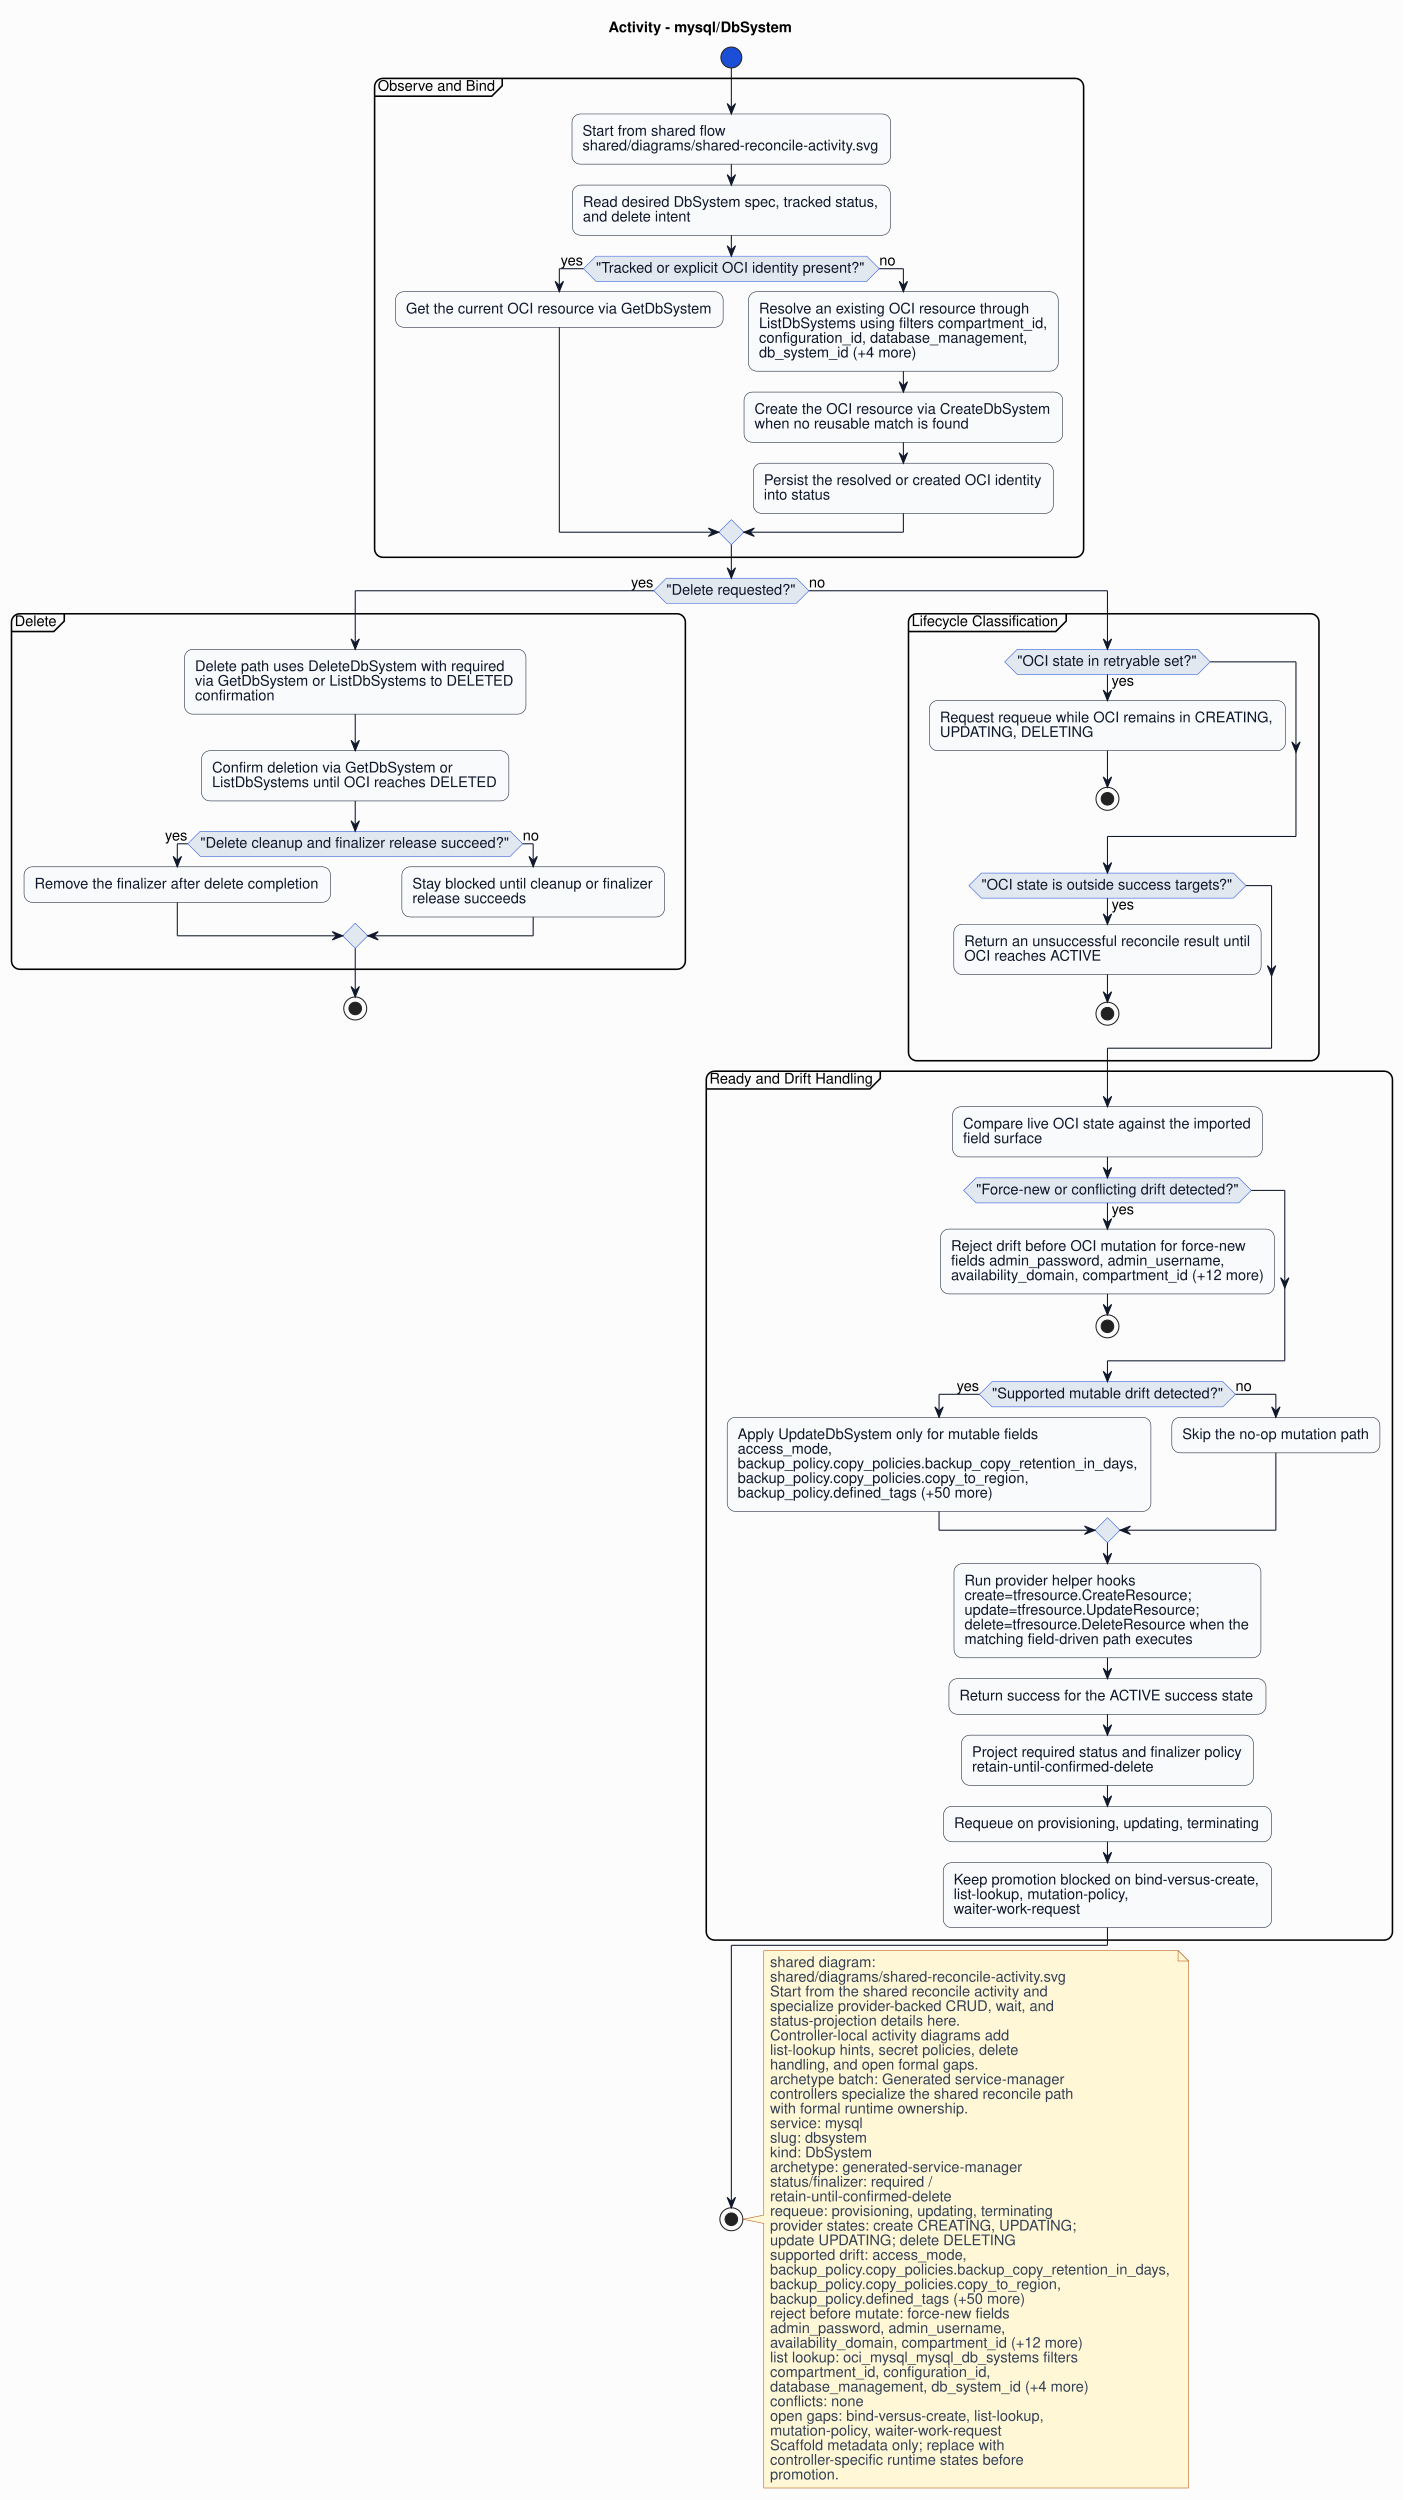
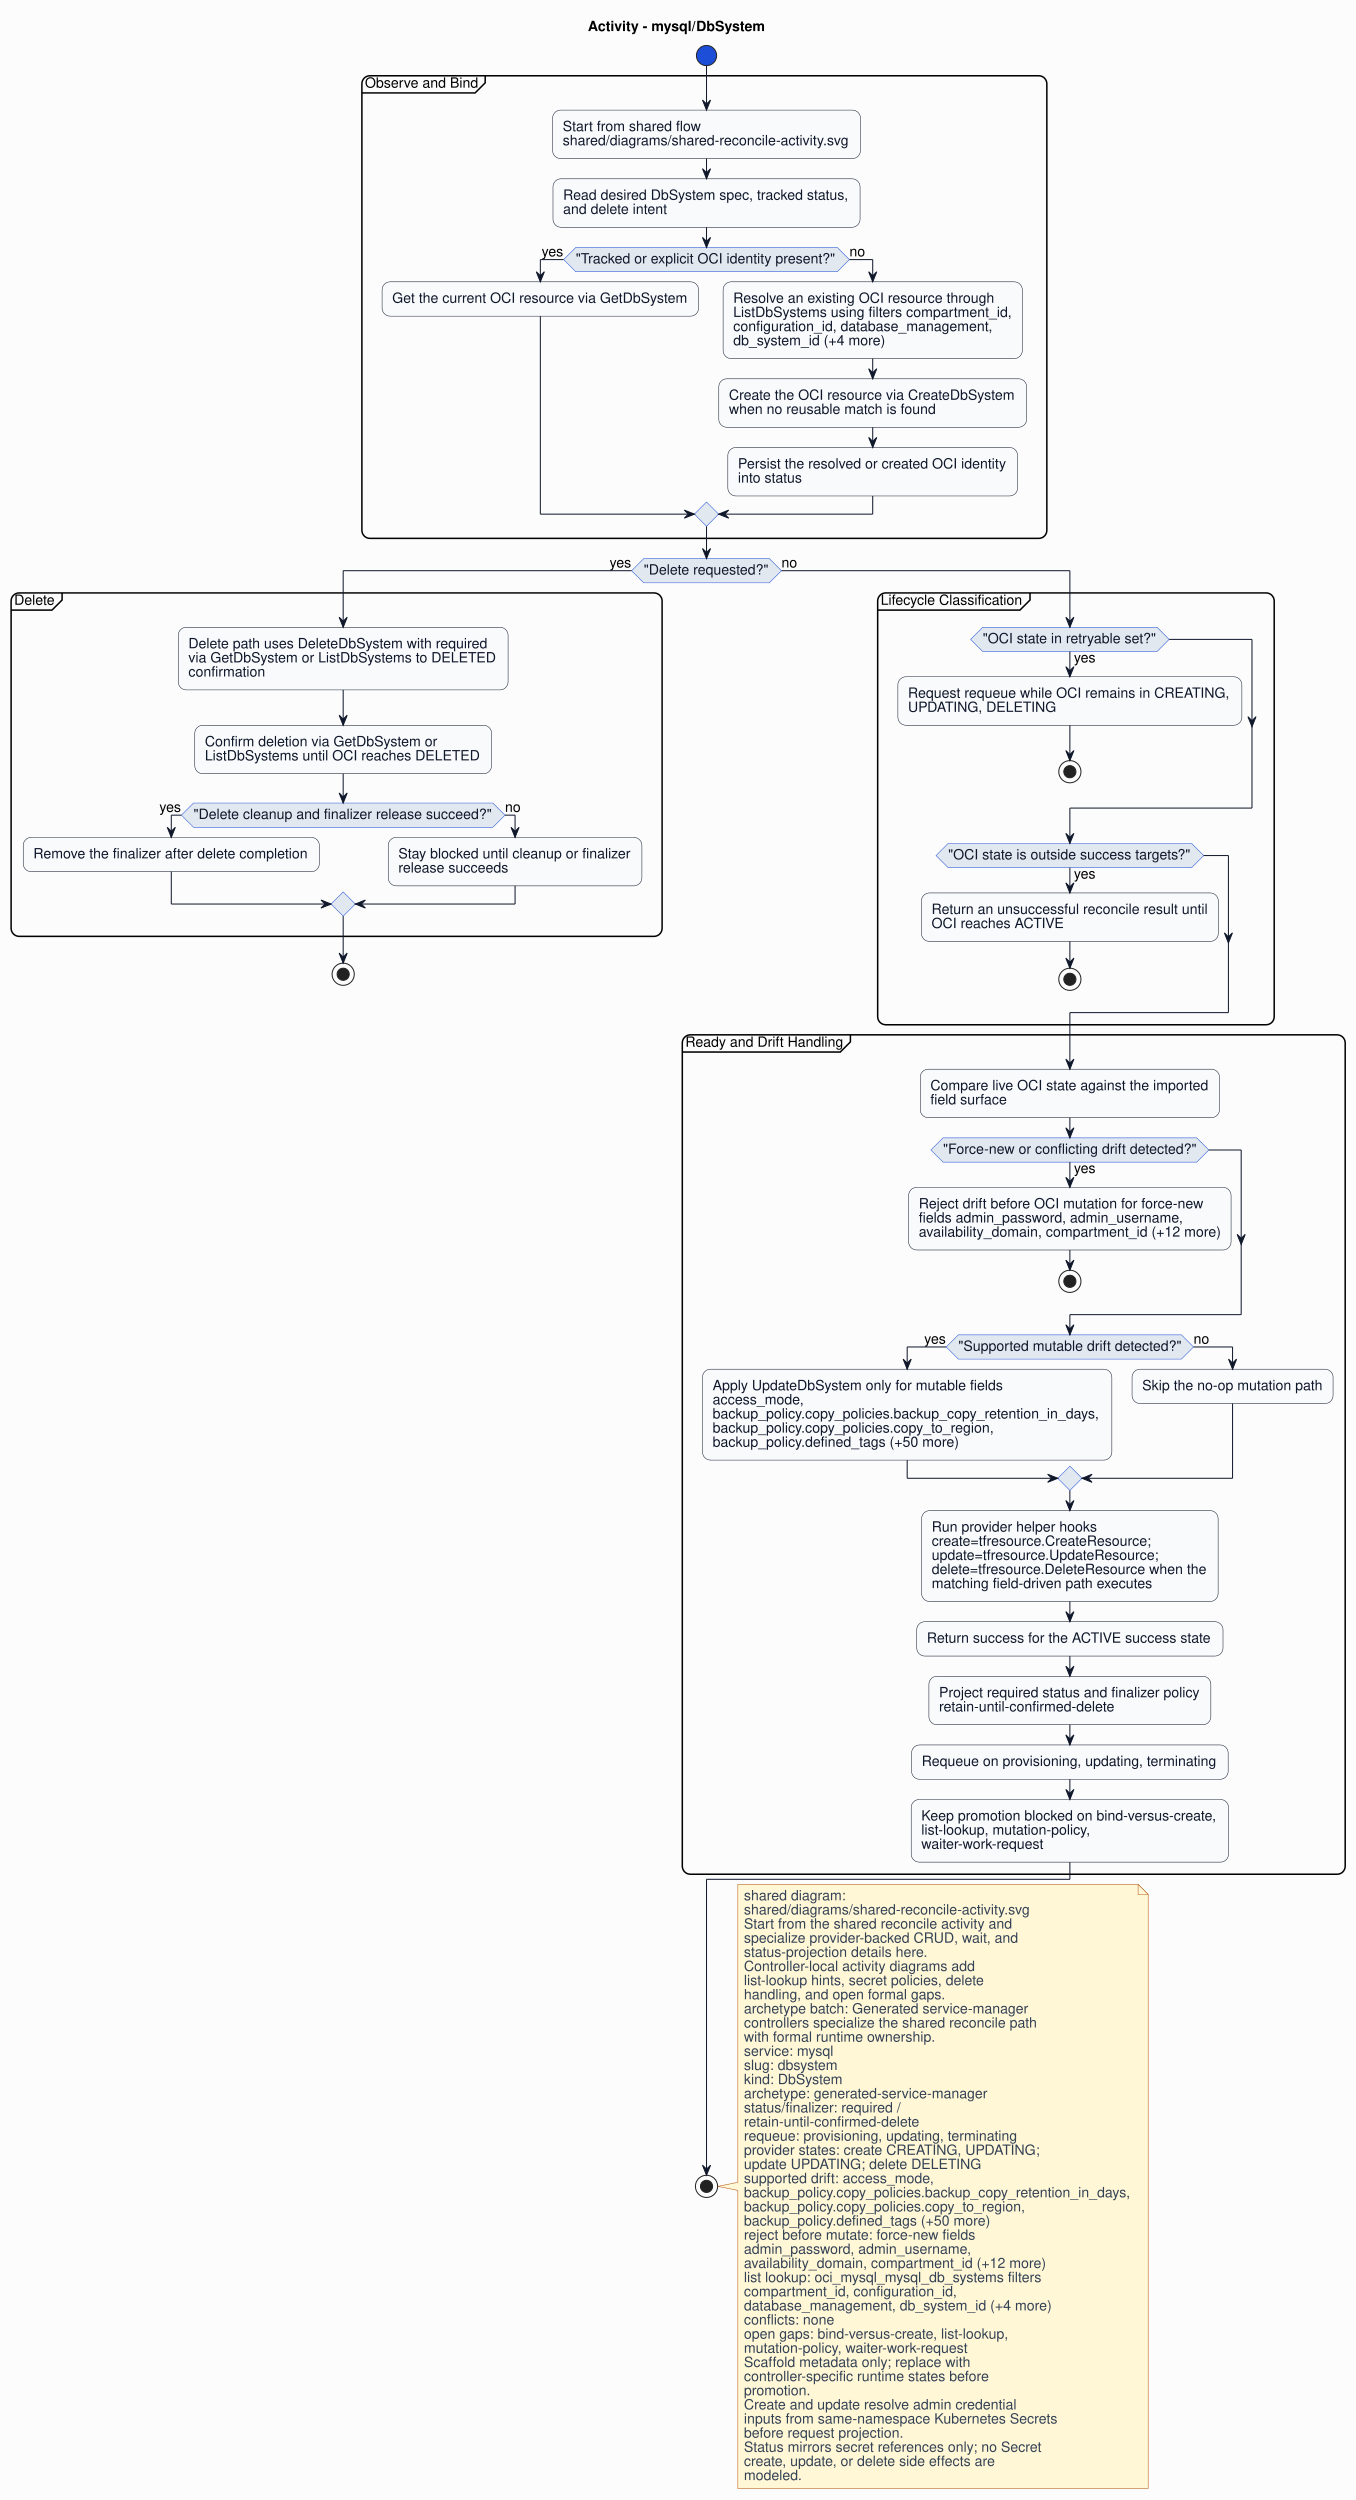
- <svg xmlns="http://www.w3.org/2000/svg" contentStyleType="text/css" data-diagram-type="ACTIVITY" height="2391px" preserveAspectRatio="none" style="width:1342px;height:2391px;background:#FCFCFD;" version="1.1" viewBox="0 0 1342 2391" width="1342px" zoomAndPan="magnify">
+ <svg xmlns="http://www.w3.org/2000/svg" contentStyleType="text/css" data-diagram-type="ACTIVITY" height="2475px" preserveAspectRatio="none" style="width:1342px;height:2475px;background:#FCFCFD;" version="1.1" viewBox="0 0 1342 2475" width="1342px" zoomAndPan="magnify">
  <defs />
  <g>
-     <rect fill="#FCFCFD" height="2391" style="stroke:none;stroke-width:1;" width="1342" x="0" y="0" />
+     <rect fill="#FCFCFD" height="2475" style="stroke:none;stroke-width:1;" width="1342" x="0" y="0" />
    <g class="title" data-source-line="10">
      <text fill="#000000" font-family="Helvetica" font-size="14" font-weight="bold" lengthAdjust="spacing" textLength="175.834" x="581.953" y="30.78">Activity - mysql/DbSystem</text>
    </g>
    <ellipse cx="699.458" cy="55" fill="#1D4ED8" rx="10" ry="10" style="stroke:#222222;stroke-width:1;" />
    <rect fill="none" height="458" rx="8" ry="8" style="stroke:#000000;stroke-width:1.5;" width="678.108" x="358.266" y="75" />
    <path d="M480.335,75 L480.335,82 L470.335,92 L358.266,92" fill="none" style="stroke:#000000;stroke-width:1.5;" />
    <text fill="#000000" font-family="Helvetica" font-size="14" lengthAdjust="spacing" textLength="112.068" x="361.266" y="86.78">Observe and Bind</text>
    <rect fill="#F8FAFC" height="48" rx="8" ry="8" style="stroke:#0F172A;stroke-width:0.5;" width="304.785" x="547.066" y="109" />
    <text fill="#0F172A" font-family="Helvetica" font-size="14" lengthAdjust="spacing" textLength="136.938" x="557.066" y="129.78">Start from shared flow</text>
    <text fill="#0F172A" font-family="Helvetica" font-size="14" lengthAdjust="spacing" textLength="284.785" x="557.066" y="143.78">shared/diagrams/shared-reconcile-activity.svg</text>
    <rect fill="#F8FAFC" height="48" rx="8" ry="8" style="stroke:#0F172A;stroke-width:0.5;" width="304.019" x="547.449" y="177" />
    <text fill="#0F172A" font-family="Helvetica" font-size="14" lengthAdjust="spacing" textLength="284.019" x="557.449" y="197.78">Read desired DbSystem spec, tracked status,</text>
    <text fill="#0F172A" font-family="Helvetica" font-size="14" lengthAdjust="spacing" textLength="103.53" x="557.449" y="211.78">and delete intent</text>
    <polygon fill="#E2E8F0" points="569.993,245,828.924,245,840.924,257,828.924,269,569.993,269,557.993,257,569.993,245" style="stroke:#1D4ED8;stroke-width:0.5;" />
    <text fill="#0F172A" font-family="Helvetica" font-size="14" lengthAdjust="spacing" textLength="258.932" x="569.993" y="260.78">"Tracked or explicit OCI identity present?"</text>
    <text fill="#000000" font-family="Helvetica" font-size="14" lengthAdjust="spacing" textLength="21.786" x="536.206" y="253.78">yes</text>
    <text fill="#000000" font-family="Helvetica" font-size="14" lengthAdjust="spacing" textLength="15.572" x="840.924" y="253.78">no</text>
    <rect fill="#F8FAFC" height="34" rx="8" ry="8" style="stroke:#0F172A;stroke-width:0.5;" width="313.33" x="378.266" y="279" />
    <text fill="#0F172A" font-family="Helvetica" font-size="14" lengthAdjust="spacing" textLength="293.33" x="388.266" y="299.78">Get the current OCI resource via GetDbSystem</text>
    <rect fill="#F8FAFC" height="76" rx="8" ry="8" style="stroke:#0F172A;stroke-width:0.5;" width="296.213" x="715.879" y="279" />
    <text fill="#0F172A" font-family="Helvetica" font-size="14" lengthAdjust="spacing" textLength="259.909" x="725.879" y="299.78">Resolve an existing OCI resource through</text>
    <text fill="#0F172A" font-family="Helvetica" font-size="14" lengthAdjust="spacing" textLength="276.213" x="725.879" y="313.78">ListDbSystems using filters compartment_id,</text>
    <text fill="#0F172A" font-family="Helvetica" font-size="14" lengthAdjust="spacing" textLength="257.626" x="725.879" y="327.78">configuration_id, database_management,</text>
    <text fill="#0F172A" font-family="Helvetica" font-size="14" lengthAdjust="spacing" textLength="151.341" x="725.879" y="341.78">db_system_id (+4 more)</text>
    <rect fill="#F8FAFC" height="48" rx="8" ry="8" style="stroke:#0F172A;stroke-width:0.5;" width="304.778" x="711.596" y="375" />
    <text fill="#0F172A" font-family="Helvetica" font-size="14" lengthAdjust="spacing" textLength="284.778" x="721.596" y="395.78">Create the OCI resource via CreateDbSystem</text>
    <text fill="#0F172A" font-family="Helvetica" font-size="14" lengthAdjust="spacing" textLength="205.461" x="721.596" y="409.78">when no reusable match is found</text>
    <rect fill="#F8FAFC" height="48" rx="8" ry="8" style="stroke:#0F172A;stroke-width:0.5;" width="286.896" x="720.538" y="443" />
    <text fill="#0F172A" font-family="Helvetica" font-size="14" lengthAdjust="spacing" textLength="266.896" x="730.538" y="463.78">Persist the resolved or created OCI identity</text>
    <text fill="#0F172A" font-family="Helvetica" font-size="14" lengthAdjust="spacing" textLength="63.813" x="730.538" y="477.78">into status</text>
    <polygon fill="#E2E8F0" points="699.458,497,711.458,509,699.458,521,687.458,509,699.458,497" style="stroke:#1D4ED8;stroke-width:0.5;" />
    <polygon fill="#E2E8F0" points="637.282,553,761.635,553,773.635,565,761.635,577,637.282,577,625.282,565,637.282,553" style="stroke:#1D4ED8;stroke-width:0.5;" />
    <text fill="#0F172A" font-family="Helvetica" font-size="14" lengthAdjust="spacing" textLength="124.353" x="637.282" y="568.78">"Delete requested?"</text>
    <text fill="#000000" font-family="Helvetica" font-size="14" lengthAdjust="spacing" textLength="21.786" x="603.496" y="561.78">yes</text>
    <text fill="#000000" font-family="Helvetica" font-size="14" lengthAdjust="spacing" textLength="15.572" x="773.635" y="561.78">no</text>
    <rect fill="none" height="340" rx="8" ry="8" style="stroke:#000000;stroke-width:1.5;" width="644.481" x="11" y="587" />
    <path d="M61.469,587 L61.469,594 L51.469,604 L11,604" fill="none" style="stroke:#000000;stroke-width:1.5;" />
    <text fill="#000000" font-family="Helvetica" font-size="14" lengthAdjust="spacing" textLength="40.469" x="14" y="598.78">Delete</text>
    <rect fill="#F8FAFC" height="62" rx="8" ry="8" style="stroke:#0F172A;stroke-width:0.5;" width="326.537" x="176.476" y="621" />
    <text fill="#0F172A" font-family="Helvetica" font-size="14" lengthAdjust="spacing" textLength="298.04" x="186.476" y="641.78">Delete path uses DeleteDbSystem with required</text>
    <text fill="#0F172A" font-family="Helvetica" font-size="14" lengthAdjust="spacing" textLength="306.537" x="186.476" y="655.78">via GetDbSystem or ListDbSystems to DELETED</text>
    <text fill="#0F172A" font-family="Helvetica" font-size="14" lengthAdjust="spacing" textLength="76.255" x="186.476" y="669.78">confirmation</text>
    <rect fill="#F8FAFC" height="48" rx="8" ry="8" style="stroke:#0F172A;stroke-width:0.5;" width="293.868" x="192.81" y="718" />
    <text fill="#0F172A" font-family="Helvetica" font-size="14" lengthAdjust="spacing" textLength="231.089" x="202.81" y="738.78">Confirm deletion via GetDbSystem or</text>
    <text fill="#0F172A" font-family="Helvetica" font-size="14" lengthAdjust="spacing" textLength="273.868" x="202.81" y="752.78">ListDbSystems until OCI reaches DELETED</text>
    <polygon fill="#E2E8F0" points="191.572,795,487.916,795,499.916,807,487.916,819,191.572,819,179.572,807,191.572,795" style="stroke:#1D4ED8;stroke-width:0.5;" />
    <text fill="#0F172A" font-family="Helvetica" font-size="14" lengthAdjust="spacing" textLength="296.345" x="191.572" y="810.78">"Delete cleanup and finalizer release succeed?"</text>
    <text fill="#000000" font-family="Helvetica" font-size="14" lengthAdjust="spacing" textLength="21.786" x="157.786" y="803.78">yes</text>
    <text fill="#000000" font-family="Helvetica" font-size="14" lengthAdjust="spacing" textLength="15.572" x="499.916" y="803.78">no</text>
    <rect fill="#F8FAFC" height="34" rx="8" ry="8" style="stroke:#0F172A;stroke-width:0.5;" width="293.144" x="23" y="829" />
    <text fill="#0F172A" font-family="Helvetica" font-size="14" lengthAdjust="spacing" textLength="273.144" x="33" y="849.78">Remove the finalizer after delete completion</text>
    <rect fill="#F8FAFC" height="48" rx="8" ry="8" style="stroke:#0F172A;stroke-width:0.5;" width="251.13" x="384.352" y="829" />
    <text fill="#0F172A" font-family="Helvetica" font-size="14" lengthAdjust="spacing" textLength="231.13" x="394.352" y="849.78">Stay blocked until cleanup or finalizer</text>
    <text fill="#0F172A" font-family="Helvetica" font-size="14" lengthAdjust="spacing" textLength="108.951" x="394.352" y="863.78">release succeeds</text>
    <polygon fill="#E2E8F0" points="339.744,883,351.744,895,339.744,907,327.744,895,339.744,883" style="stroke:#1D4ED8;stroke-width:0.5;" />
    <ellipse cx="339.744" cy="964.5" fill="none" rx="11" ry="11" style="stroke:#222222;stroke-width:1;" />
    <ellipse cx="339.744" cy="964.5" fill="#222222" rx="6" ry="6" style="stroke:#222222;stroke-width:1;" />
    <rect fill="none" height="427.5" rx="8" ry="8" style="stroke:#000000;stroke-width:1.5;" width="392.571" x="868.887" y="587" />
    <path d="M1019.721,587 L1019.721,594 L1009.721,604 L868.887,604" fill="none" style="stroke:#000000;stroke-width:1.5;" />
    <text fill="#000000" font-family="Helvetica" font-size="14" lengthAdjust="spacing" textLength="140.834" x="871.887" y="598.78">Lifecycle Classification</text>
    <rect fill="#F8FAFC" height="48" rx="8" ry="8" style="stroke:#0F172A;stroke-width:0.5;" width="340.571" x="888.887" y="670" />
    <text fill="#0F172A" font-family="Helvetica" font-size="14" lengthAdjust="spacing" textLength="320.571" x="898.887" y="690.78">Request requeue while OCI remains in CREATING,</text>
    <text fill="#0F172A" font-family="Helvetica" font-size="14" lengthAdjust="spacing" textLength="150.131" x="898.887" y="704.78">UPDATING, DELETING</text>
    <ellipse cx="1059.173" cy="764" fill="none" rx="11" ry="11" style="stroke:#222222;stroke-width:1;" />
    <ellipse cx="1059.173" cy="764" fill="#222222" rx="6" ry="6" style="stroke:#222222;stroke-width:1;" />
    <polygon fill="#E2E8F0" points="972.889,621,1145.456,621,1157.456,633,1145.456,645,972.889,645,960.889,633,972.889,621" style="stroke:#1D4ED8;stroke-width:0.5;" />
    <text fill="#000000" font-family="Helvetica" font-size="14" lengthAdjust="spacing" textLength="21.786" x="1063.173" y="655.78">yes</text>
    <text fill="#0F172A" font-family="Helvetica" font-size="14" lengthAdjust="spacing" textLength="172.566" x="972.889" y="636.78">"OCI state in retryable set?"</text>
    <rect fill="#F8FAFC" height="48" rx="8" ry="8" style="stroke:#0F172A;stroke-width:0.5;" width="293.916" x="912.215" y="884" />
    <text fill="#0F172A" font-family="Helvetica" font-size="14" lengthAdjust="spacing" textLength="273.916" x="922.215" y="904.78">Return an unsuccessful reconcile result until</text>
    <text fill="#0F172A" font-family="Helvetica" font-size="14" lengthAdjust="spacing" textLength="133.041" x="922.215" y="918.78">OCI reaches ACTIVE</text>
    <ellipse cx="1059.173" cy="969.5" fill="none" rx="11" ry="11" style="stroke:#222222;stroke-width:1;" />
    <ellipse cx="1059.173" cy="969.5" fill="#222222" rx="6" ry="6" style="stroke:#222222;stroke-width:1;" />
    <polygon fill="#E2E8F0" points="938.652,835,1179.694,835,1191.694,847,1179.694,859,938.652,859,926.652,847,938.652,835" style="stroke:#1D4ED8;stroke-width:0.5;" />
    <text fill="#000000" font-family="Helvetica" font-size="14" lengthAdjust="spacing" textLength="21.786" x="1063.173" y="869.78">yes</text>
    <text fill="#0F172A" font-family="Helvetica" font-size="14" lengthAdjust="spacing" textLength="241.042" x="938.652" y="850.78">"OCI state is outside success targets?"</text>
    <rect fill="none" height="831" rx="8" ry="8" style="stroke:#000000;stroke-width:1.5;" width="656.259" x="675.481" y="1024.5" />
    <path d="M841.901,1024.5 L841.901,1031.5 L831.901,1041.5 L675.481,1041.5" fill="none" style="stroke:#000000;stroke-width:1.5;" />
    <text fill="#000000" font-family="Helvetica" font-size="14" lengthAdjust="spacing" textLength="156.42" x="678.481" y="1036.28">Ready and Drift Handling</text>
    <rect fill="#F8FAFC" height="48" rx="8" ry="8" style="stroke:#0F172A;stroke-width:0.5;" width="296.24" x="911.053" y="1058.5" />
    <text fill="#0F172A" font-family="Helvetica" font-size="14" lengthAdjust="spacing" textLength="276.24" x="921.053" y="1079.28">Compare live OCI state against the imported</text>
    <text fill="#0F172A" font-family="Helvetica" font-size="14" lengthAdjust="spacing" textLength="75.482" x="921.053" y="1093.28">field surface</text>
    <rect fill="#F8FAFC" height="62" rx="8" ry="8" style="stroke:#0F172A;stroke-width:0.5;" width="319.195" x="899.575" y="1175.5" />
    <text fill="#0F172A" font-family="Helvetica" font-size="14" lengthAdjust="spacing" textLength="282.447" x="909.575" y="1196.28">Reject drift before OCI mutation for force-new</text>
    <text fill="#0F172A" font-family="Helvetica" font-size="14" lengthAdjust="spacing" textLength="262.247" x="909.575" y="1210.28">fields admin_password, admin_username,</text>
    <text fill="#0F172A" font-family="Helvetica" font-size="14" lengthAdjust="spacing" textLength="299.195" x="909.575" y="1224.28">availability_domain, compartment_id (+12 more)</text>
    <ellipse cx="1059.173" cy="1268.5" fill="none" rx="11" ry="11" style="stroke:#222222;stroke-width:1;" />
    <ellipse cx="1059.173" cy="1268.5" fill="#222222" rx="6" ry="6" style="stroke:#222222;stroke-width:1;" />
    <polygon fill="#E2E8F0" points="933.59,1126.5,1184.756,1126.5,1196.756,1138.5,1184.756,1150.5,933.59,1150.5,921.59,1138.5,933.59,1126.5" style="stroke:#1D4ED8;stroke-width:0.5;" />
    <text fill="#000000" font-family="Helvetica" font-size="14" lengthAdjust="spacing" textLength="21.786" x="1063.173" y="1161.28">yes</text>
    <text fill="#0F172A" font-family="Helvetica" font-size="14" lengthAdjust="spacing" textLength="251.166" x="933.59" y="1142.28">"Force-new or conflicting drift detected?"</text>
    <polygon fill="#E2E8F0" points="948.745,1321.5,1169.6,1321.5,1181.6,1333.5,1169.6,1345.5,948.745,1345.5,936.745,1333.5,948.745,1321.5" style="stroke:#1D4ED8;stroke-width:0.5;" />
    <text fill="#0F172A" font-family="Helvetica" font-size="14" lengthAdjust="spacing" textLength="220.856" x="948.745" y="1337.28">"Supported mutable drift detected?"</text>
    <text fill="#000000" font-family="Helvetica" font-size="14" lengthAdjust="spacing" textLength="21.786" x="914.959" y="1330.28">yes</text>
    <text fill="#000000" font-family="Helvetica" font-size="14" lengthAdjust="spacing" textLength="15.572" x="1181.6" y="1330.28">no</text>
    <rect fill="#F8FAFC" height="90" rx="8" ry="8" style="stroke:#0F172A;stroke-width:0.5;" width="405.253" x="695.481" y="1355.5" />
    <text fill="#0F172A" font-family="Helvetica" font-size="14" lengthAdjust="spacing" textLength="288.695" x="705.481" y="1376.28">Apply UpdateDbSystem only for mutable fields</text>
    <text fill="#0F172A" font-family="Helvetica" font-size="14" lengthAdjust="spacing" textLength="90.269" x="705.481" y="1390.28">access_mode,</text>
    <text fill="#0F172A" font-family="Helvetica" font-size="14" lengthAdjust="spacing" textLength="385.253" x="705.481" y="1404.28">backup_policy.copy_policies.backup_copy_retention_in_days,</text>
    <text fill="#0F172A" font-family="Helvetica" font-size="14" lengthAdjust="spacing" textLength="280.178" x="705.481" y="1418.28">backup_policy.copy_policies.copy_to_region,</text>
    <text fill="#0F172A" font-family="Helvetica" font-size="14" lengthAdjust="spacing" textLength="245.54" x="705.481" y="1432.28">backup_policy.defined_tags (+50 more)</text>
    <rect fill="#F8FAFC" height="34" rx="8" ry="8" style="stroke:#0F172A;stroke-width:0.5;" width="199.006" x="1120.734" y="1355.5" />
    <text fill="#0F172A" font-family="Helvetica" font-size="14" lengthAdjust="spacing" textLength="179.006" x="1130.734" y="1376.28">Skip the no-op mutation path</text>
    <polygon fill="#E2E8F0" points="1059.173,1451.5,1071.173,1463.5,1059.173,1475.5,1047.173,1463.5,1059.173,1451.5" style="stroke:#1D4ED8;stroke-width:0.5;" />
    <rect fill="#F8FAFC" height="90" rx="8" ry="8" style="stroke:#0F172A;stroke-width:0.5;" width="293.554" x="912.396" y="1495.5" />
    <text fill="#0F172A" font-family="Helvetica" font-size="14" lengthAdjust="spacing" textLength="164.206" x="922.396" y="1516.28">Run provider helper hooks</text>
    <text fill="#0F172A" font-family="Helvetica" font-size="14" lengthAdjust="spacing" textLength="219.051" x="922.396" y="1530.28">create=tfresource.CreateResource;</text>
    <text fill="#0F172A" font-family="Helvetica" font-size="14" lengthAdjust="spacing" textLength="226.085" x="922.396" y="1544.28">update=tfresource.UpdateResource;</text>
    <text fill="#0F172A" font-family="Helvetica" font-size="14" lengthAdjust="spacing" textLength="273.554" x="922.396" y="1558.28">delete=tfresource.DeleteResource when the</text>
    <text fill="#0F172A" font-family="Helvetica" font-size="14" lengthAdjust="spacing" textLength="220.233" x="922.396" y="1572.28">matching field-driven path executes</text>
    <rect fill="#F8FAFC" height="34" rx="8" ry="8" style="stroke:#0F172A;stroke-width:0.5;" width="303.22" x="907.563" y="1605.5" />
    <text fill="#0F172A" font-family="Helvetica" font-size="14" lengthAdjust="spacing" textLength="283.22" x="917.563" y="1626.28">Return success for the ACTIVE success state</text>
    <rect fill="#F8FAFC" height="48" rx="8" ry="8" style="stroke:#0F172A;stroke-width:0.5;" width="279.13" x="919.608" y="1659.5" />
    <text fill="#0F172A" font-family="Helvetica" font-size="14" lengthAdjust="spacing" textLength="259.13" x="929.608" y="1680.28">Project required status and finalizer policy</text>
    <text fill="#0F172A" font-family="Helvetica" font-size="14" lengthAdjust="spacing" textLength="174.303" x="929.608" y="1694.28">retain-until-confirmed-delete</text>
    <rect fill="#F8FAFC" height="34" rx="8" ry="8" style="stroke:#0F172A;stroke-width:0.5;" width="313.419" x="902.463" y="1727.5" />
    <text fill="#0F172A" font-family="Helvetica" font-size="14" lengthAdjust="spacing" textLength="293.419" x="912.463" y="1748.28">Requeue on provisioning, updating, terminating</text>
    <rect fill="#F8FAFC" height="62" rx="8" ry="8" style="stroke:#0F172A;stroke-width:0.5;" width="314.164" x="902.091" y="1781.5" />
    <text fill="#0F172A" font-family="Helvetica" font-size="14" lengthAdjust="spacing" textLength="294.164" x="912.091" y="1802.28">Keep promotion blocked on bind-versus-create,</text>
    <text fill="#0F172A" font-family="Helvetica" font-size="14" lengthAdjust="spacing" textLength="168.848" x="912.091" y="1816.28">list-lookup, mutation-policy,</text>
    <text fill="#0F172A" font-family="Helvetica" font-size="14" lengthAdjust="spacing" textLength="122.924" x="912.091" y="1830.28">waiter-work-request</text>
-     <path d="M730.458,1865.5 L730.458,2118.5 L710.458,2122.5 L730.458,2126.5 L730.458,2379.5 A0,0 0 0 0 730.458,2379.5 L1136.711,2379.5 A0,0 0 0 0 1136.711,2379.5 L1136.711,1875.5 L1126.711,1865.5 L730.458,1865.5 A0,0 0 0 0 730.458,1865.5" fill="#FFF7D6" style="stroke:#B45309;stroke-width:0.5;" />
+     <path d="M730.458,1865.5 L730.458,2160.5 L710.458,2164.5 L730.458,2168.5 L730.458,2463.5 A0,0 0 0 0 730.458,2463.5 L1136.711,2463.5 A0,0 0 0 0 1136.711,2463.5 L1136.711,1875.5 L1126.711,1865.5 L730.458,1865.5 A0,0 0 0 0 730.458,1865.5" fill="#FFF7D6" style="stroke:#B45309;stroke-width:0.5;" />
    <path d="M1126.711,1865.5 L1126.711,1875.5 L1136.711,1875.5 L1126.711,1865.5" fill="#FFF7D6" style="stroke:#B45309;stroke-width:0.5;" />
    <text fill="#334155" font-family="Helvetica" font-size="14" lengthAdjust="spacing" textLength="101.165" x="736.458" y="1881.28">shared diagram:</text>
    <text fill="#334155" font-family="Helvetica" font-size="14" lengthAdjust="spacing" textLength="284.785" x="736.458" y="1895.28">shared/diagrams/shared-reconcile-activity.svg</text>
    <text fill="#334155" font-family="Helvetica" font-size="14" lengthAdjust="spacing" textLength="265.344" x="736.458" y="1909.28">Start from the shared reconcile activity and</text>
    <text fill="#334155" font-family="Helvetica" font-size="14" lengthAdjust="spacing" textLength="273.896" x="736.458" y="1923.28">specialize provider-backed CRUD, wait, and</text>
    <text fill="#334155" font-family="Helvetica" font-size="14" lengthAdjust="spacing" textLength="182.875" x="736.458" y="1937.28">status-projection details here.</text>
    <text fill="#334155" font-family="Helvetica" font-size="14" lengthAdjust="spacing" textLength="229.537" x="736.458" y="1951.28">Controller-local activity diagrams add</text>
    <text fill="#334155" font-family="Helvetica" font-size="14" lengthAdjust="spacing" textLength="238.895" x="736.458" y="1965.28">list-lookup hints, secret policies, delete</text>
    <text fill="#334155" font-family="Helvetica" font-size="14" lengthAdjust="spacing" textLength="200.033" x="736.458" y="1979.28">handling, and open formal gaps.</text>
    <text fill="#334155" font-family="Helvetica" font-size="14" lengthAdjust="spacing" textLength="281.709" x="736.458" y="1993.28">archetype batch: Generated service-manager</text>
    <text fill="#334155" font-family="Helvetica" font-size="14" lengthAdjust="spacing" textLength="291.047" x="736.458" y="2007.28">controllers specialize the shared reconcile path</text>
    <text fill="#334155" font-family="Helvetica" font-size="14" lengthAdjust="spacing" textLength="189.848" x="736.458" y="2021.28">with formal runtime ownership.</text>
    <text fill="#334155" font-family="Helvetica" font-size="14" lengthAdjust="spacing" textLength="88.683" x="736.458" y="2035.28">service: mysql</text>
    <text fill="#334155" font-family="Helvetica" font-size="14" lengthAdjust="spacing" textLength="93.372" x="736.458" y="2049.28">slug: dbsystem</text>
    <text fill="#334155" font-family="Helvetica" font-size="14" lengthAdjust="spacing" textLength="98.034" x="736.458" y="2063.28">kind: DbSystem</text>
    <text fill="#334155" font-family="Helvetica" font-size="14" lengthAdjust="spacing" textLength="241.24" x="736.458" y="2077.28">archetype: generated-service-manager</text>
    <text fill="#334155" font-family="Helvetica" font-size="14" lengthAdjust="spacing" textLength="156.406" x="736.458" y="2091.28">status/finalizer: required /</text>
    <text fill="#334155" font-family="Helvetica" font-size="14" lengthAdjust="spacing" textLength="174.303" x="736.458" y="2105.28">retain-until-confirmed-delete</text>
    <text fill="#334155" font-family="Helvetica" font-size="14" lengthAdjust="spacing" textLength="272.398" x="736.458" y="2119.28">requeue: provisioning, updating, terminating</text>
    <text fill="#334155" font-family="Helvetica" font-size="14" lengthAdjust="spacing" textLength="298.744" x="736.458" y="2133.28">provider states: create CREATING, UPDATING;</text>
    <text fill="#334155" font-family="Helvetica" font-size="14" lengthAdjust="spacing" textLength="238.875" x="736.458" y="2147.28">update UPDATING; delete DELETING</text>
    <text fill="#334155" font-family="Helvetica" font-size="14" lengthAdjust="spacing" textLength="187.544" x="736.458" y="2161.28">supported drift: access_mode,</text>
    <text fill="#334155" font-family="Helvetica" font-size="14" lengthAdjust="spacing" textLength="385.253" x="736.458" y="2175.28">backup_policy.copy_policies.backup_copy_retention_in_days,</text>
    <text fill="#334155" font-family="Helvetica" font-size="14" lengthAdjust="spacing" textLength="280.178" x="736.458" y="2189.28">backup_policy.copy_policies.copy_to_region,</text>
    <text fill="#334155" font-family="Helvetica" font-size="14" lengthAdjust="spacing" textLength="245.54" x="736.458" y="2203.28">backup_policy.defined_tags (+50 more)</text>
    <text fill="#334155" font-family="Helvetica" font-size="14" lengthAdjust="spacing" textLength="230.33" x="736.458" y="2217.28">reject before mutate: force-new fields</text>
    <text fill="#334155" font-family="Helvetica" font-size="14" lengthAdjust="spacing" textLength="225.675" x="736.458" y="2231.28">admin_password, admin_username,</text>
    <text fill="#334155" font-family="Helvetica" font-size="14" lengthAdjust="spacing" textLength="299.195" x="736.458" y="2245.28">availability_domain, compartment_id (+12 more)</text>
    <text fill="#334155" font-family="Helvetica" font-size="14" lengthAdjust="spacing" textLength="296.44" x="736.458" y="2259.28">list lookup: oci_mysql_mysql_db_systems filters</text>
    <text fill="#334155" font-family="Helvetica" font-size="14" lengthAdjust="spacing" textLength="210.895" x="736.458" y="2273.28">compartment_id, configuration_id,</text>
    <text fill="#334155" font-family="Helvetica" font-size="14" lengthAdjust="spacing" textLength="306.229" x="736.458" y="2287.28">database_management, db_system_id (+4 more)</text>
    <text fill="#334155" font-family="Helvetica" font-size="14" lengthAdjust="spacing" textLength="89.496" x="736.458" y="2301.28">conflicts: none</text>
    <text fill="#334155" font-family="Helvetica" font-size="14" lengthAdjust="spacing" textLength="263.806" x="736.458" y="2315.28">open gaps: bind-versus-create, list-lookup,</text>
    <text fill="#334155" font-family="Helvetica" font-size="14" lengthAdjust="spacing" textLength="224.855" x="736.458" y="2329.28">mutation-policy, waiter-work-request</text>
    <text fill="#334155" font-family="Helvetica" font-size="14" lengthAdjust="spacing" textLength="224.902" x="736.458" y="2343.28">Scaffold metadata only; replace with</text>
    <text fill="#334155" font-family="Helvetica" font-size="14" lengthAdjust="spacing" textLength="244.323" x="736.458" y="2357.28">controller-specific runtime states before</text>
    <text fill="#334155" font-family="Helvetica" font-size="14" lengthAdjust="spacing" textLength="66.144" x="736.458" y="2371.28">promotion.</text>
-     <ellipse cx="699.458" cy="2122.5" fill="none" rx="11" ry="11" style="stroke:#222222;stroke-width:1;" />
-     <ellipse cx="699.458" cy="2122.5" fill="#222222" rx="6" ry="6" style="stroke:#222222;stroke-width:1;" />
+     <text fill="#334155" font-family="Helvetica" font-size="14" lengthAdjust="spacing" textLength="271.612" x="736.458" y="2385.28">Create and update resolve admin credential</text>
+     <text fill="#334155" font-family="Helvetica" font-size="14" lengthAdjust="spacing" textLength="311.261" x="736.458" y="2399.28">inputs from same-namespace Kubernetes Secrets</text>
+     <text fill="#334155" font-family="Helvetica" font-size="14" lengthAdjust="spacing" textLength="158.765" x="736.458" y="2413.28">before request projection.</text>
+     <text fill="#334155" font-family="Helvetica" font-size="14" lengthAdjust="spacing" textLength="296.447" x="736.458" y="2427.28">Status mirrors secret references only; no Secret</text>
+     <text fill="#334155" font-family="Helvetica" font-size="14" lengthAdjust="spacing" textLength="250.599" x="736.458" y="2441.28">create, update, or delete side effects are</text>
+     <text fill="#334155" font-family="Helvetica" font-size="14" lengthAdjust="spacing" textLength="57.593" x="736.458" y="2455.28">modeled.</text>
+     <ellipse cx="699.458" cy="2164.5" fill="none" rx="11" ry="11" style="stroke:#222222;stroke-width:1;" />
+     <ellipse cx="699.458" cy="2164.5" fill="#222222" rx="6" ry="6" style="stroke:#222222;stroke-width:1;" />
    <line style="stroke:#0F172A;stroke-width:1;" x1="699.458" x2="699.458" y1="157" y2="177" />
    <polygon fill="#0F172A" points="695.458,167,699.458,177,703.458,167,699.458,171" style="stroke:#0F172A;stroke-width:1;" />
    <line style="stroke:#0F172A;stroke-width:1;" x1="863.986" x2="863.986" y1="355" y2="375" />
    <polygon fill="#0F172A" points="859.986,365,863.986,375,867.986,365,863.986,369" style="stroke:#0F172A;stroke-width:1;" />
    <line style="stroke:#0F172A;stroke-width:1;" x1="863.986" x2="863.986" y1="423" y2="443" />
    <polygon fill="#0F172A" points="859.986,433,863.986,443,867.986,433,863.986,437" style="stroke:#0F172A;stroke-width:1;" />
    <line style="stroke:#0F172A;stroke-width:1;" x1="557.993" x2="534.931" y1="257" y2="257" />
    <line style="stroke:#0F172A;stroke-width:1;" x1="534.931" x2="534.931" y1="257" y2="279" />
    <polygon fill="#0F172A" points="530.931,269,534.931,279,538.931,269,534.931,273" style="stroke:#0F172A;stroke-width:1;" />
    <line style="stroke:#0F172A;stroke-width:1;" x1="840.924" x2="863.986" y1="257" y2="257" />
    <line style="stroke:#0F172A;stroke-width:1;" x1="863.986" x2="863.986" y1="257" y2="279" />
    <polygon fill="#0F172A" points="859.986,269,863.986,279,867.986,269,863.986,273" style="stroke:#0F172A;stroke-width:1;" />
    <line style="stroke:#0F172A;stroke-width:1;" x1="534.931" x2="534.931" y1="313" y2="509" />
    <line style="stroke:#0F172A;stroke-width:1;" x1="534.931" x2="687.458" y1="509" y2="509" />
    <polygon fill="#0F172A" points="677.458,505,687.458,509,677.458,513,681.458,509" style="stroke:#0F172A;stroke-width:1;" />
    <line style="stroke:#0F172A;stroke-width:1;" x1="863.986" x2="863.986" y1="491" y2="509" />
    <line style="stroke:#0F172A;stroke-width:1;" x1="863.986" x2="711.458" y1="509" y2="509" />
    <polygon fill="#0F172A" points="721.458,505,711.458,509,721.458,513,717.458,509" style="stroke:#0F172A;stroke-width:1;" />
    <line style="stroke:#0F172A;stroke-width:1;" x1="699.458" x2="699.458" y1="225" y2="245" />
    <polygon fill="#0F172A" points="695.458,235,699.458,245,703.458,235,699.458,239" style="stroke:#0F172A;stroke-width:1;" />
    <line style="stroke:#0F172A;stroke-width:1;" x1="699.458" x2="699.458" y1="65" y2="109" />
    <polygon fill="#0F172A" points="695.458,99,699.458,109,703.458,99,699.458,103" style="stroke:#0F172A;stroke-width:1;" />
    <line style="stroke:#0F172A;stroke-width:1;" x1="339.744" x2="339.744" y1="683" y2="718" />
    <polygon fill="#0F172A" points="335.744,708,339.744,718,343.744,708,339.744,712" style="stroke:#0F172A;stroke-width:1;" />
    <line style="stroke:#0F172A;stroke-width:1;" x1="179.572" x2="169.572" y1="807" y2="807" />
    <line style="stroke:#0F172A;stroke-width:1;" x1="169.572" x2="169.572" y1="807" y2="829" />
    <polygon fill="#0F172A" points="165.572,819,169.572,829,173.572,819,169.572,823" style="stroke:#0F172A;stroke-width:1;" />
    <line style="stroke:#0F172A;stroke-width:1;" x1="499.916" x2="509.916" y1="807" y2="807" />
    <line style="stroke:#0F172A;stroke-width:1;" x1="509.916" x2="509.916" y1="807" y2="829" />
    <polygon fill="#0F172A" points="505.916,819,509.916,829,513.917,819,509.916,823" style="stroke:#0F172A;stroke-width:1;" />
    <line style="stroke:#0F172A;stroke-width:1;" x1="169.572" x2="169.572" y1="863" y2="895" />
    <line style="stroke:#0F172A;stroke-width:1;" x1="169.572" x2="327.744" y1="895" y2="895" />
    <polygon fill="#0F172A" points="317.744,891,327.744,895,317.744,899,321.744,895" style="stroke:#0F172A;stroke-width:1;" />
    <line style="stroke:#0F172A;stroke-width:1;" x1="509.916" x2="509.916" y1="877" y2="895" />
    <line style="stroke:#0F172A;stroke-width:1;" x1="509.916" x2="351.744" y1="895" y2="895" />
    <polygon fill="#0F172A" points="361.744,891,351.744,895,361.744,899,357.744,895" style="stroke:#0F172A;stroke-width:1;" />
    <line style="stroke:#0F172A;stroke-width:1;" x1="339.744" x2="339.744" y1="766" y2="795" />
    <polygon fill="#0F172A" points="335.744,785,339.744,795,343.744,785,339.744,789" style="stroke:#0F172A;stroke-width:1;" />
    <line style="stroke:#0F172A;stroke-width:1;" x1="339.744" x2="339.744" y1="907" y2="953.5" />
    <polygon fill="#0F172A" points="335.744,943.5,339.744,953.5,343.744,943.5,339.744,947.5" style="stroke:#0F172A;stroke-width:1;" />
    <line style="stroke:#0F172A;stroke-width:1;" x1="1059.173" x2="1059.173" y1="718" y2="753" />
    <polygon fill="#0F172A" points="1055.173,743,1059.173,753,1063.173,743,1059.173,747" style="stroke:#0F172A;stroke-width:1;" />
    <line style="stroke:#0F172A;stroke-width:1;" x1="1059.173" x2="1059.173" y1="645" y2="670" />
    <polygon fill="#0F172A" points="1055.173,660,1059.173,670,1063.173,660,1059.173,664" style="stroke:#0F172A;stroke-width:1;" />
    <line style="stroke:#0F172A;stroke-width:1;" x1="1157.456" x2="1239.458" y1="633" y2="633" />
    <polygon fill="#0F172A" points="1235.458,709.5,1239.458,719.5,1243.458,709.5,1239.458,713.5" style="stroke:#0F172A;stroke-width:1;" />
    <line style="stroke:#0F172A;stroke-width:1;" x1="1239.458" x2="1239.458" y1="633" y2="800" />
    <line style="stroke:#0F172A;stroke-width:1;" x1="1239.458" x2="1059.173" y1="800" y2="800" />
    <line style="stroke:#0F172A;stroke-width:1;" x1="1059.173" x2="1059.173" y1="800" y2="835" />
    <polygon fill="#0F172A" points="1055.173,825,1059.173,835,1063.173,825,1059.173,829" style="stroke:#0F172A;stroke-width:1;" />
    <line style="stroke:#0F172A;stroke-width:1;" x1="1059.173" x2="1059.173" y1="932" y2="958.5" />
    <polygon fill="#0F172A" points="1055.173,948.5,1059.173,958.5,1063.173,948.5,1059.173,952.5" style="stroke:#0F172A;stroke-width:1;" />
    <line style="stroke:#0F172A;stroke-width:1;" x1="1059.173" x2="1059.173" y1="859" y2="884" />
    <polygon fill="#0F172A" points="1055.173,874,1059.173,884,1063.173,874,1059.173,878" style="stroke:#0F172A;stroke-width:1;" />
    <line style="stroke:#0F172A;stroke-width:1;" x1="1191.694" x2="1216.131" y1="847" y2="847" />
    <polygon fill="#0F172A" points="1212.131,923.5,1216.131,933.5,1220.131,923.5,1216.131,927.5" style="stroke:#0F172A;stroke-width:1;" />
    <line style="stroke:#0F172A;stroke-width:1;" x1="1216.131" x2="1216.131" y1="847" y2="1002.5" />
    <line style="stroke:#0F172A;stroke-width:1;" x1="1216.131" x2="1059.173" y1="1002.5" y2="1002.5" />
    <line style="stroke:#0F172A;stroke-width:1;" x1="1059.173" x2="1059.173" y1="1002.5" y2="1058.5" />
    <polygon fill="#0F172A" points="1055.173,1048.5,1059.173,1058.5,1063.173,1048.5,1059.173,1052.5" style="stroke:#0F172A;stroke-width:1;" />
    <line style="stroke:#0F172A;stroke-width:1;" x1="1059.173" x2="1059.173" y1="1237.5" y2="1257.5" />
    <polygon fill="#0F172A" points="1055.173,1247.5,1059.173,1257.5,1063.173,1247.5,1059.173,1251.5" style="stroke:#0F172A;stroke-width:1;" />
    <line style="stroke:#0F172A;stroke-width:1;" x1="1059.173" x2="1059.173" y1="1150.5" y2="1175.5" />
    <polygon fill="#0F172A" points="1055.173,1165.5,1059.173,1175.5,1063.173,1165.5,1059.173,1169.5" style="stroke:#0F172A;stroke-width:1;" />
    <line style="stroke:#0F172A;stroke-width:1;" x1="1196.756" x2="1228.77" y1="1138.5" y2="1138.5" />
    <polygon fill="#0F172A" points="1224.77,1222,1228.77,1232,1232.77,1222,1228.77,1226" style="stroke:#0F172A;stroke-width:1;" />
    <line style="stroke:#0F172A;stroke-width:1;" x1="1228.77" x2="1228.77" y1="1138.5" y2="1301.5" />
    <line style="stroke:#0F172A;stroke-width:1;" x1="1228.77" x2="1059.173" y1="1301.5" y2="1301.5" />
    <line style="stroke:#0F172A;stroke-width:1;" x1="1059.173" x2="1059.173" y1="1301.5" y2="1321.5" />
    <polygon fill="#0F172A" points="1055.173,1311.5,1059.173,1321.5,1063.173,1311.5,1059.173,1315.5" style="stroke:#0F172A;stroke-width:1;" />
    <line style="stroke:#0F172A;stroke-width:1;" x1="1059.173" x2="1059.173" y1="1106.5" y2="1126.5" />
    <polygon fill="#0F172A" points="1055.173,1116.5,1059.173,1126.5,1063.173,1116.5,1059.173,1120.5" style="stroke:#0F172A;stroke-width:1;" />
    <line style="stroke:#0F172A;stroke-width:1;" x1="936.745" x2="898.108" y1="1333.5" y2="1333.5" />
    <line style="stroke:#0F172A;stroke-width:1;" x1="898.108" x2="898.108" y1="1333.5" y2="1355.5" />
    <polygon fill="#0F172A" points="894.108,1345.5,898.108,1355.5,902.108,1345.5,898.108,1349.5" style="stroke:#0F172A;stroke-width:1;" />
    <line style="stroke:#0F172A;stroke-width:1;" x1="1181.6" x2="1220.237" y1="1333.5" y2="1333.5" />
    <line style="stroke:#0F172A;stroke-width:1;" x1="1220.237" x2="1220.237" y1="1333.5" y2="1355.5" />
    <polygon fill="#0F172A" points="1216.237,1345.5,1220.237,1355.5,1224.237,1345.5,1220.237,1349.5" style="stroke:#0F172A;stroke-width:1;" />
    <line style="stroke:#0F172A;stroke-width:1;" x1="898.108" x2="898.108" y1="1445.5" y2="1463.5" />
    <line style="stroke:#0F172A;stroke-width:1;" x1="898.108" x2="1047.173" y1="1463.5" y2="1463.5" />
    <polygon fill="#0F172A" points="1037.173,1459.5,1047.173,1463.5,1037.173,1467.5,1041.173,1463.5" style="stroke:#0F172A;stroke-width:1;" />
    <line style="stroke:#0F172A;stroke-width:1;" x1="1220.237" x2="1220.237" y1="1389.5" y2="1463.5" />
    <line style="stroke:#0F172A;stroke-width:1;" x1="1220.237" x2="1071.173" y1="1463.5" y2="1463.5" />
    <polygon fill="#0F172A" points="1081.173,1459.5,1071.173,1463.5,1081.173,1467.5,1077.173,1463.5" style="stroke:#0F172A;stroke-width:1;" />
    <line style="stroke:#0F172A;stroke-width:1;" x1="1059.173" x2="1059.173" y1="1475.5" y2="1495.5" />
    <polygon fill="#0F172A" points="1055.173,1485.5,1059.173,1495.5,1063.173,1485.5,1059.173,1489.5" style="stroke:#0F172A;stroke-width:1;" />
    <line style="stroke:#0F172A;stroke-width:1;" x1="1059.173" x2="1059.173" y1="1585.5" y2="1605.5" />
    <polygon fill="#0F172A" points="1055.173,1595.5,1059.173,1605.5,1063.173,1595.5,1059.173,1599.5" style="stroke:#0F172A;stroke-width:1;" />
    <line style="stroke:#0F172A;stroke-width:1;" x1="1059.173" x2="1059.173" y1="1639.5" y2="1659.5" />
    <polygon fill="#0F172A" points="1055.173,1649.5,1059.173,1659.5,1063.173,1649.5,1059.173,1653.5" style="stroke:#0F172A;stroke-width:1;" />
    <line style="stroke:#0F172A;stroke-width:1;" x1="1059.173" x2="1059.173" y1="1707.5" y2="1727.5" />
    <polygon fill="#0F172A" points="1055.173,1717.5,1059.173,1727.5,1063.173,1717.5,1059.173,1721.5" style="stroke:#0F172A;stroke-width:1;" />
    <line style="stroke:#0F172A;stroke-width:1;" x1="1059.173" x2="1059.173" y1="1761.5" y2="1781.5" />
    <polygon fill="#0F172A" points="1055.173,1771.5,1059.173,1781.5,1063.173,1771.5,1059.173,1775.5" style="stroke:#0F172A;stroke-width:1;" />
    <line style="stroke:#0F172A;stroke-width:1;" x1="625.282" x2="339.744" y1="565" y2="565" />
    <line style="stroke:#0F172A;stroke-width:1;" x1="339.744" x2="339.744" y1="565" y2="621" />
    <polygon fill="#0F172A" points="335.744,611,339.744,621,343.744,611,339.744,615" style="stroke:#0F172A;stroke-width:1;" />
    <line style="stroke:#0F172A;stroke-width:1;" x1="773.635" x2="1059.173" y1="565" y2="565" />
    <line style="stroke:#0F172A;stroke-width:1;" x1="1059.173" x2="1059.173" y1="565" y2="621" />
    <polygon fill="#0F172A" points="1055.173,611,1059.173,621,1063.173,611,1059.173,615" style="stroke:#0F172A;stroke-width:1;" />
    <line style="stroke:#0F172A;stroke-width:1;" x1="1059.173" x2="1059.173" y1="1843.5" y2="1860.5" />
    <line style="stroke:#0F172A;stroke-width:1;" x1="1059.173" x2="699.458" y1="1860.5" y2="1860.5" />
-     <line style="stroke:#0F172A;stroke-width:1;" x1="699.458" x2="699.458" y1="1860.5" y2="2111.5" />
-     <polygon fill="#0F172A" points="695.458,2101.5,699.458,2111.5,703.458,2101.5,699.458,2105.5" style="stroke:#0F172A;stroke-width:1;" />
+     <line style="stroke:#0F172A;stroke-width:1;" x1="699.458" x2="699.458" y1="1860.5" y2="2153.5" />
+     <polygon fill="#0F172A" points="695.458,2143.5,699.458,2153.5,703.458,2143.5,699.458,2147.5" style="stroke:#0F172A;stroke-width:1;" />
    <line style="stroke:#0F172A;stroke-width:1;" x1="699.458" x2="699.458" y1="521" y2="553" />
    <polygon fill="#0F172A" points="695.458,543,699.458,553,703.458,543,699.458,547" style="stroke:#0F172A;stroke-width:1;" />
  </g>
</svg>
